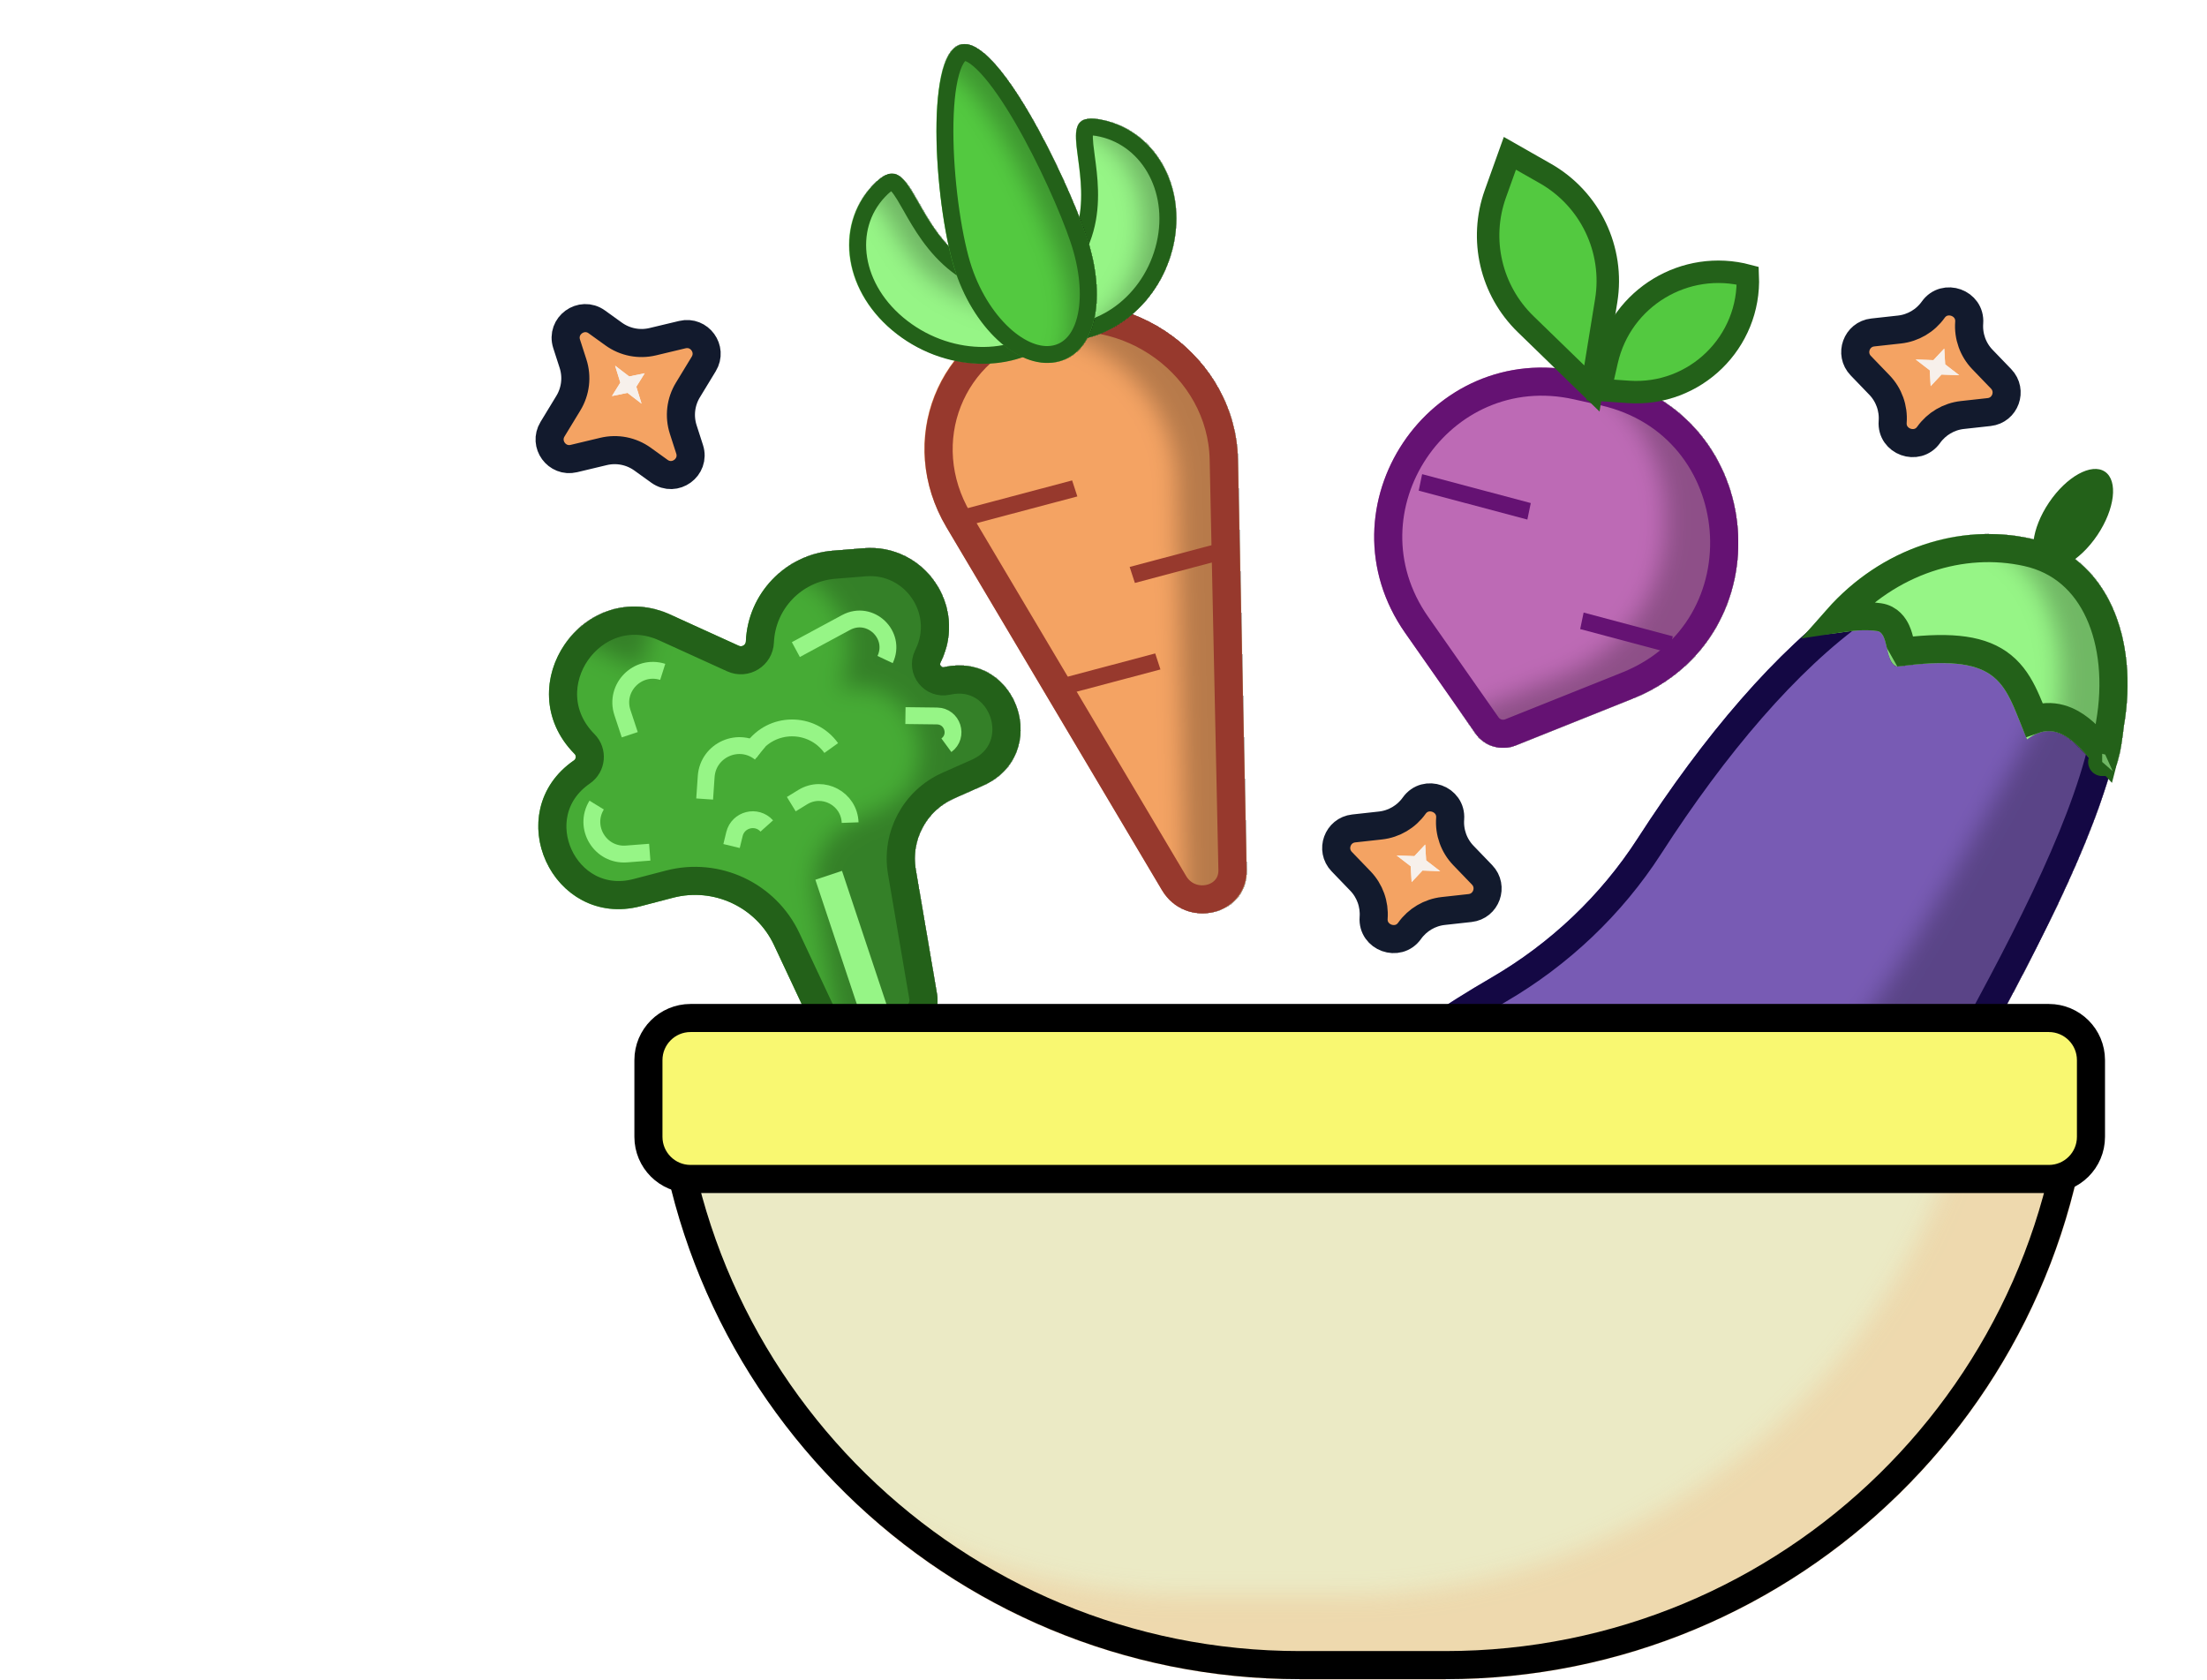
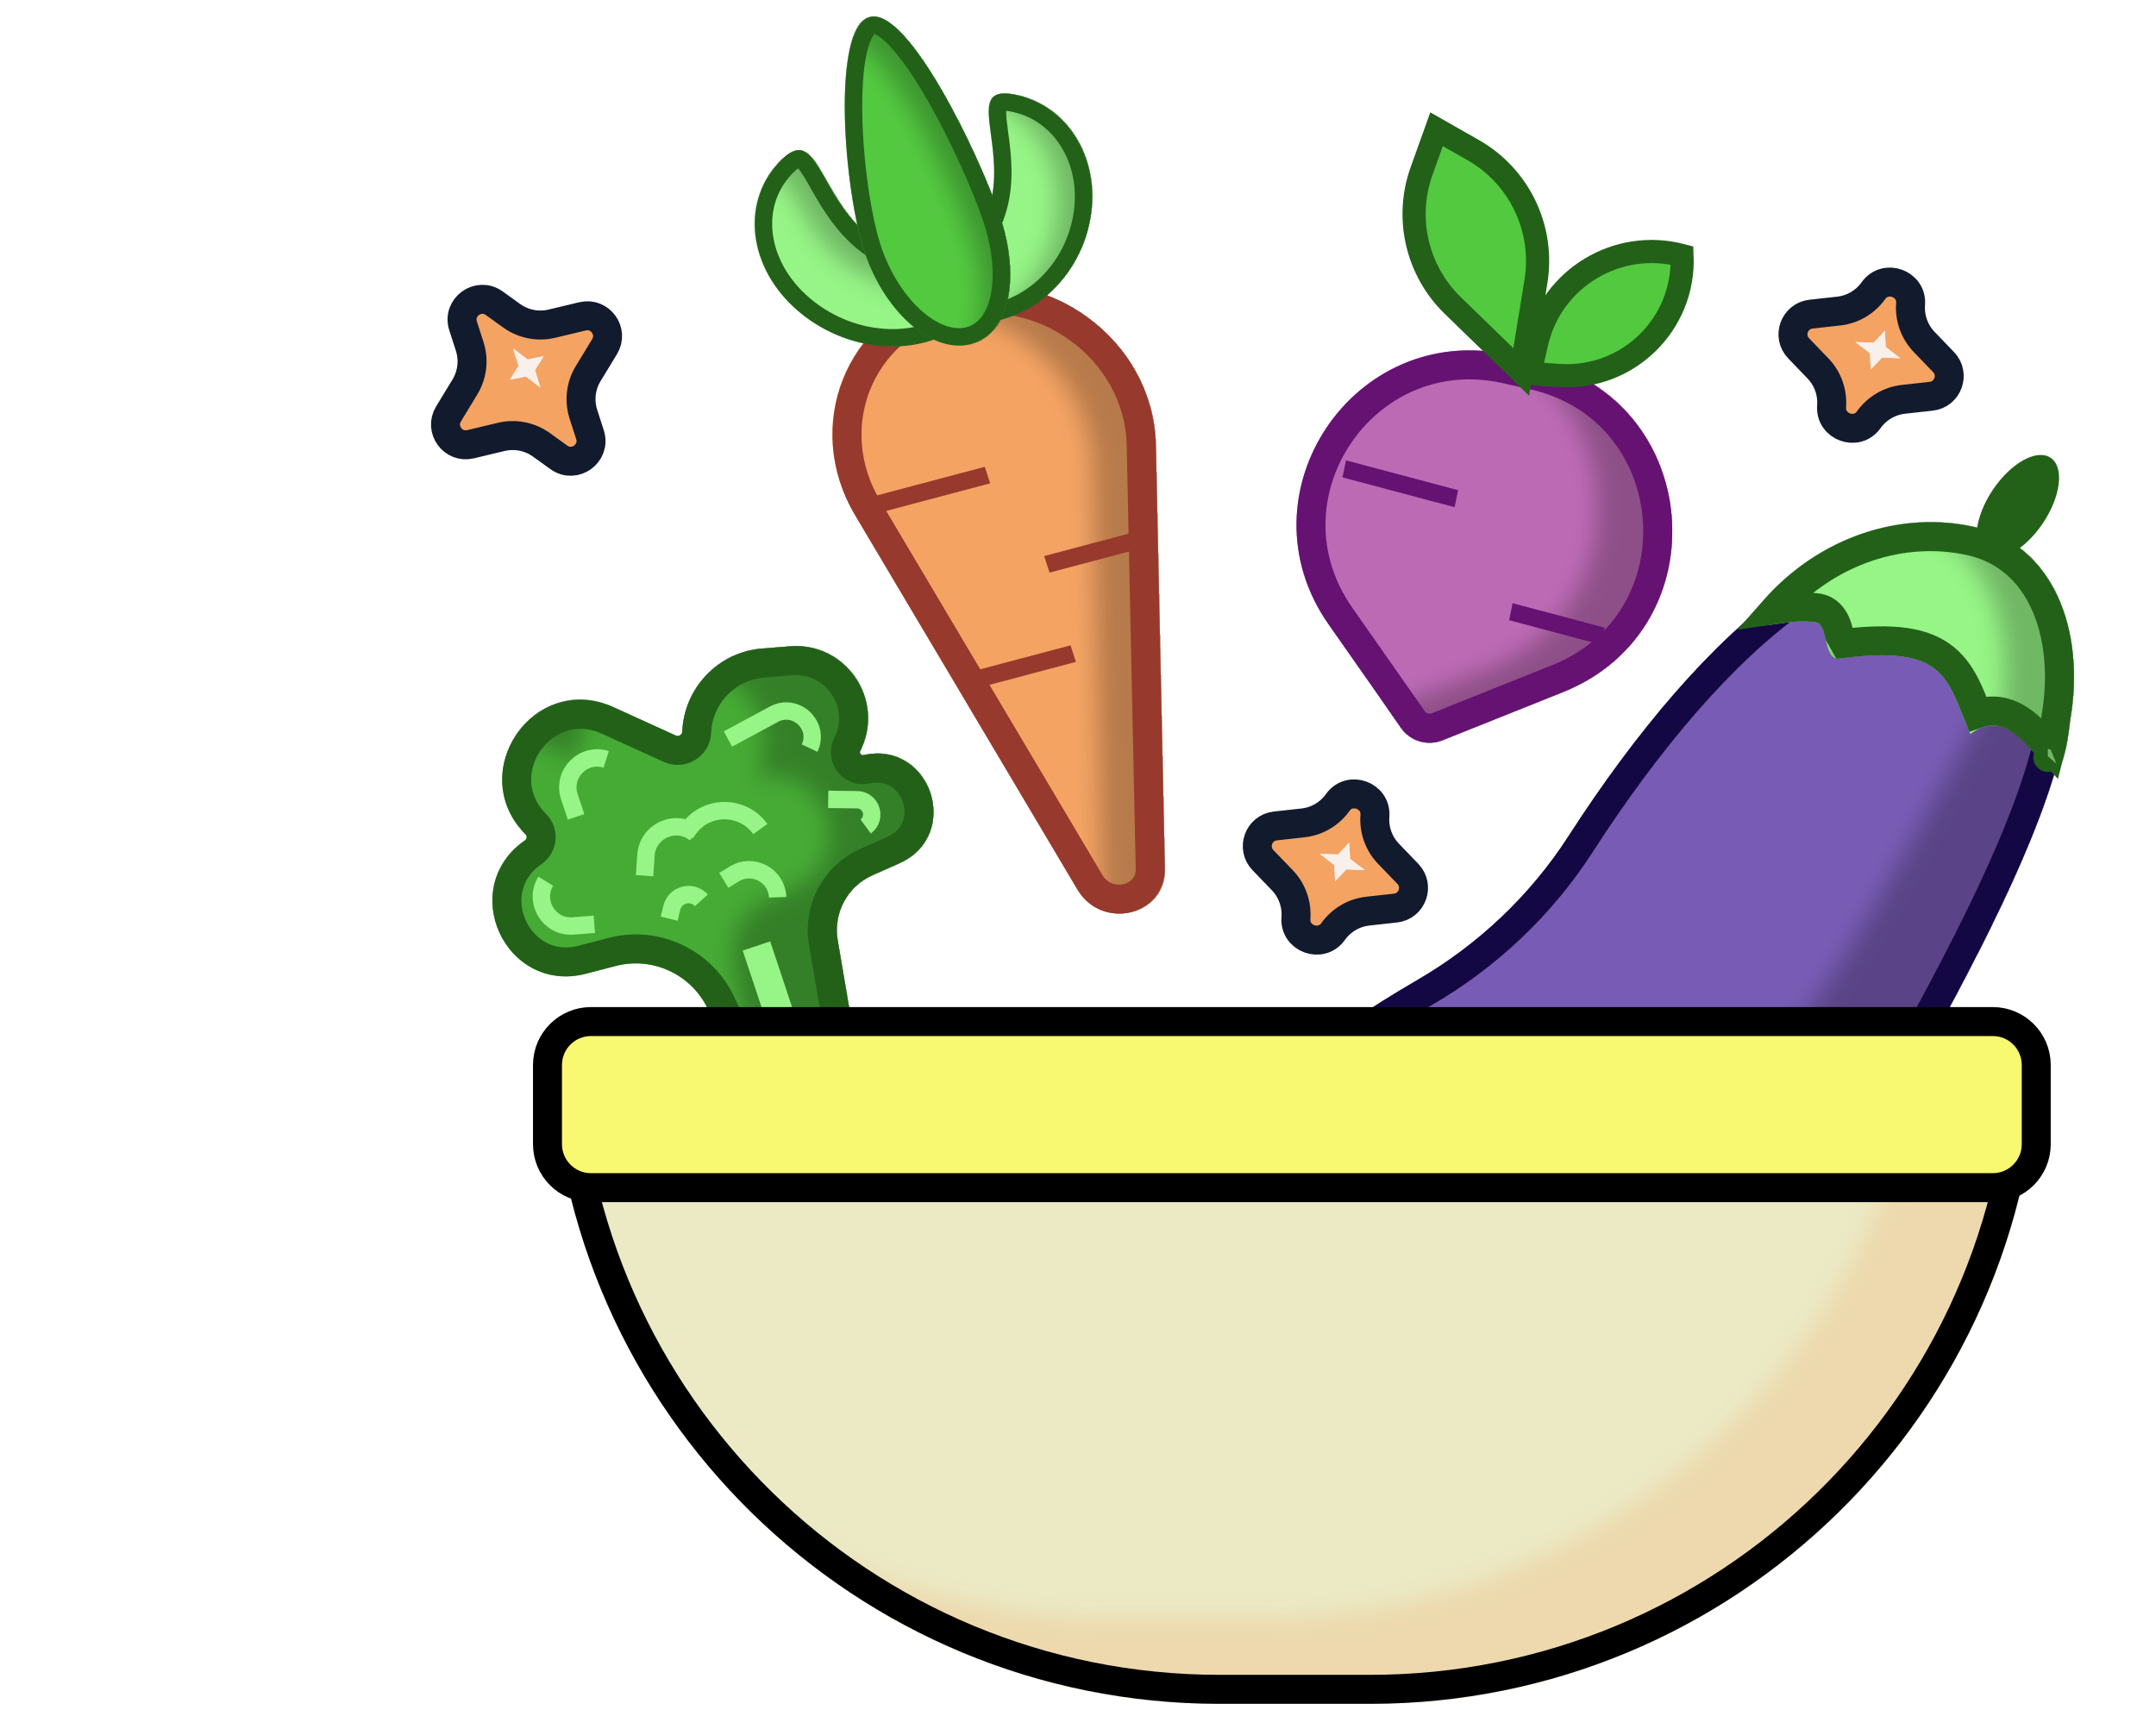
- <svg xmlns="http://www.w3.org/2000/svg" width="393" height="299" viewBox="0 0 393 299" fill="none">
-   <path d="M106.277 57.318L109.28 59.48C111.285 60.923 113.819 61.422 116.222 60.848L121.512 59.584C124.537 58.861 126.932 62.149 125.316 64.807L122.49 69.454C121.206 71.564 120.904 74.129 121.663 76.48L122.799 80.002C123.836 83.218 120.166 85.891 117.423 83.917L114.42 81.755C112.415 80.312 109.881 79.813 107.478 80.387L102.189 81.651C99.163 82.374 96.768 79.086 98.385 76.428L101.211 71.781C102.494 69.671 102.796 67.106 102.038 64.755L100.901 61.233C99.864 58.017 103.535 55.344 106.277 57.318Z" fill="#F4A363" stroke="#121A2D" stroke-width="5" />
-   <path d="M260.583 152.328L263.912 155.783C265.928 157.875 264.664 161.371 261.776 161.69L257.007 162.217C254.593 162.483 252.407 163.781 251.006 165.749C248.951 168.637 244.336 166.968 244.603 163.433C244.784 161.025 243.934 158.629 242.249 156.88L238.919 153.425C236.903 151.332 238.167 147.836 241.056 147.517L245.825 146.991C248.239 146.724 250.425 145.427 251.826 143.459C253.881 140.571 258.496 142.24 258.229 145.774C258.047 148.183 258.897 150.579 260.583 152.328Z" fill="#F4A363" stroke="#121A2D" stroke-width="5" />
-   <path d="M353.009 64.011L356.338 67.466C358.354 69.559 357.09 73.055 354.202 73.374L349.433 73.9C347.018 74.167 344.832 75.465 343.432 77.432C341.376 80.32 336.761 78.651 337.028 75.117C337.21 72.708 336.36 70.313 334.674 68.564L331.345 65.109C329.329 63.016 330.593 59.52 333.481 59.201L338.25 58.675C340.665 58.408 342.851 57.11 344.251 55.142C346.307 52.255 350.922 53.923 350.655 57.458C350.473 59.867 351.323 62.262 353.009 64.011Z" fill="#F4A363" stroke="#121A2D" stroke-width="5" />
-   <path d="M253.787 150.389L253.951 153.207L256.453 155.132L253.298 155.012L251.37 157.072L251.205 154.255L248.704 152.33L251.858 152.45L253.787 150.389Z" fill="#F7F0EB" />
-   <path d="M253.787 150.389L253.951 153.207L256.453 155.132L253.298 155.012L251.37 157.072L251.205 154.255L248.704 152.33L251.858 152.45L253.787 150.389Z" fill="#F7F0EB" />
-   <path d="M114.802 66.463L113.309 68.858L114.24 71.875L111.734 69.955L108.97 70.524L110.462 68.129L109.531 65.113L112.037 67.032L114.802 66.463Z" fill="#F7F0EB" />
-   <path d="M114.802 66.463L113.309 68.858L114.24 71.875L111.734 69.955L108.97 70.524L110.462 68.129L109.531 65.113L112.037 67.032L114.802 66.463Z" fill="#F7F0EB" />
-   <path d="M346.212 62.071L346.377 64.888L348.878 66.814L345.724 66.694L343.796 68.754L343.631 65.937L341.129 64.011L344.284 64.132L346.212 62.071Z" fill="#F7F0EB" />
-   <path d="M346.212 62.071L346.377 64.888L348.878 66.814L345.724 66.694L343.796 68.754L343.631 65.937L341.129 64.011L344.284 64.132L346.212 62.071Z" fill="#F7F0EB" />
+ <svg xmlns="http://www.w3.org/2000/svg" width="372" height="295" viewBox="0 0 372 295" fill="none">
+   <path d="M85.277 52.322L88.281 54.483C90.285 55.927 92.819 56.426 95.222 55.852L100.512 54.588C103.537 53.865 105.932 57.153 104.316 59.811L101.49 64.457C100.206 66.568 99.904 69.133 100.663 71.484L101.799 75.006C102.836 78.222 99.166 80.895 96.423 78.921L93.42 76.759C91.415 75.316 88.881 74.817 86.478 75.391L81.189 76.655C78.163 77.378 75.768 74.09 77.385 71.432L80.211 66.785C81.494 64.674 81.796 62.11 81.038 59.759L79.901 56.237C78.864 53.021 82.535 50.347 85.277 52.322Z" fill="#F4A363" stroke="#121A2D" stroke-width="5" />
+   <path d="M239.583 147.332L242.912 150.787C244.928 152.879 243.664 156.375 240.776 156.694L236.007 157.221C233.593 157.487 231.407 158.785 230.006 160.753C227.951 163.64 223.336 161.972 223.603 158.437C223.784 156.029 222.934 153.633 221.249 151.884L217.919 148.429C215.903 146.336 217.167 142.84 220.056 142.521L224.825 141.995C227.239 141.728 229.425 140.431 230.826 138.463C232.881 135.575 237.496 137.244 237.229 140.778C237.047 143.187 237.897 145.582 239.583 147.332Z" fill="#F4A363" stroke="#121A2D" stroke-width="5" />
+   <path d="M332.009 59.015L335.338 62.47C337.354 64.563 336.09 68.059 333.202 68.378L328.433 68.904C326.018 69.171 323.832 70.469 322.432 72.436C320.376 75.324 315.761 73.655 316.028 70.121C316.21 67.712 315.36 65.317 313.674 63.568L310.345 60.112C308.329 58.02 309.593 54.524 312.481 54.205L317.25 53.678C319.665 53.412 321.851 52.114 323.251 50.146C325.307 47.258 329.922 48.927 329.655 52.462C329.473 54.87 330.323 57.266 332.009 59.015Z" fill="#F4A363" stroke="#121A2D" stroke-width="5" />
+   <path d="M232.787 145.393L232.951 148.211L235.453 150.136L232.298 150.016L230.37 152.076L230.205 149.259L227.704 147.334L230.858 147.454L232.787 145.393Z" fill="#F7F0EB" />
+   <path d="M232.787 145.393L232.951 148.211L235.453 150.136L232.298 150.016L230.37 152.076L230.205 149.259L227.704 147.334L230.858 147.454L232.787 145.393Z" fill="#F7F0EB" />
+   <path d="M93.802 61.467L92.309 63.862L93.24 66.879L90.734 64.959L87.97 65.528L89.462 63.133L88.531 60.117L91.037 62.036L93.802 61.467Z" fill="#F7F0EB" />
+   <path d="M93.802 61.467L92.309 63.862L93.24 66.879L90.734 64.959L87.97 65.528L89.462 63.133L88.531 60.117L91.037 62.036L93.802 61.467Z" fill="#F7F0EB" />
+   <path d="M325.212 57.075L325.377 59.892L327.878 61.818L324.724 61.697L322.796 63.758L322.631 60.941L320.129 59.015L323.284 59.136L325.212 57.075Z" fill="#F7F0EB" />
+   <path d="M325.212 57.075L325.377 59.892L327.878 61.818L324.724 61.697L322.796 63.758L322.631 60.941L320.129 59.015L323.284 59.136L325.212 57.075Z" fill="#F7F0EB" />
  <g filter="url(#filter0_i_446_181)">
-     <path d="M345.168 201.013C300.699 280.803 279.066 269.513 252.782 254.864C228.303 241.221 198.426 213.132 265.583 174.079C276.073 167.979 285.049 159.487 291.623 149.287C315.024 112.982 343.746 87.739 366.774 100.573C393.057 115.222 369.908 156.624 345.168 201.013Z" fill="#785BB4" />
+     <path d="M324.168 196.017C279.699 275.806 258.066 264.516 231.782 249.868C207.303 236.225 177.426 208.136 244.583 169.083C255.073 162.983 264.049 154.491 270.623 144.291C294.024 107.986 322.746 82.743 345.774 95.577C372.057 110.226 348.908 151.628 324.168 196.017Z" fill="#785BB4" />
  </g>
-   <path d="M342.984 199.796C331.911 219.663 322.319 233.752 313.787 243.502C305.25 253.257 297.881 258.547 291.281 261.011C278.266 265.869 267.313 260.101 254 252.68C247.989 249.33 241.746 245.145 236.774 240.204C231.794 235.255 228.244 229.703 227.289 223.613C225.42 211.698 233.358 195.711 266.839 176.241C277.664 169.946 286.932 161.18 293.725 150.641C305.345 132.612 318.172 117.522 330.788 108.539C343.416 99.549 355.265 97.021 365.557 102.757C371.449 106.041 374.487 110.718 375.501 116.628C376.542 122.69 375.469 130.178 372.72 138.888C367.227 156.298 355.432 177.462 343.031 199.712L342.984 199.796Z" stroke="#140844" stroke-width="5" />
+   <path d="M321.984 194.8C310.911 214.667 301.319 228.756 292.787 238.506C284.25 248.261 276.881 253.551 270.281 256.015C257.266 260.873 246.313 255.104 233 247.684C226.989 244.334 220.746 240.149 215.774 235.208C210.794 230.259 207.244 224.707 206.289 218.617C204.42 206.702 212.358 190.715 245.839 171.245C256.664 164.95 265.932 156.184 272.725 145.645C284.345 127.616 297.172 112.526 309.788 103.543C322.416 94.552 334.265 92.025 344.557 97.761C350.449 101.045 353.487 105.721 354.501 111.632C355.542 117.694 354.469 125.182 351.72 133.892C346.227 151.302 334.432 172.466 322.031 194.716L321.984 194.8Z" stroke="#140844" stroke-width="5" />
  <g filter="url(#filter1_i_446_181)">
-     <path d="M378.173 129.349C375.806 150.608 371.243 123.854 360.966 131.657C356.748 121.807 356.866 116.124 337.867 118.692C335.594 118.17 336.417 112.685 334.273 112.371C329.201 111.63 324.765 113.97 322.261 112.371C332.039 98.513 347.667 92.842 361.511 95.904C375.355 98.966 380.89 113.849 378.173 129.349Z" fill="#96F586" />
+     <path d="M357.173 124.353C354.806 145.612 350.243 118.858 339.966 126.661C335.748 116.811 335.866 111.128 316.867 113.695C314.594 113.174 315.417 107.689 313.273 107.375C308.201 106.634 303.765 108.974 301.261 107.375C311.039 93.517 326.667 87.846 340.511 90.908C354.355 93.969 359.89 108.853 357.173 124.353Z" fill="#96F586" />
  </g>
-   <path d="M338.37 114.519C338.221 113.889 338.012 113.075 337.692 112.375C337.3 111.522 336.425 110.159 334.634 109.898C331.902 109.498 329.342 109.871 327.424 110.149C327.339 110.162 327.255 110.174 327.173 110.186C336.391 99.784 349.423 95.791 360.971 98.345C367.031 99.685 371.288 103.58 373.78 109.005C376.3 114.491 377.001 121.554 375.71 128.918L375.697 128.995L375.688 129.073C375.414 131.534 375.121 133.227 374.824 134.352C374.696 134.213 374.556 134.058 374.403 133.886C374.272 133.739 374.132 133.58 373.985 133.413C372.761 132.019 370.996 130.009 368.887 128.817C367.63 128.108 366.131 127.606 364.431 127.693C363.686 127.731 362.95 127.879 362.222 128.136C362.185 128.043 362.148 127.95 362.111 127.858C361.565 126.496 361.031 125.162 360.513 124.055C359.567 122.034 358.397 120.088 356.534 118.577C352.996 115.706 347.742 115.007 339.214 116.002L338.37 114.519ZM374.334 135.689C374.333 135.689 374.335 135.687 374.339 135.682C374.335 135.687 374.334 135.689 374.334 135.689Z" stroke="#236119" stroke-width="5" />
-   <ellipse cx="369.163" cy="92.4" rx="5.193" ry="10.137" transform="rotate(33.9297 369.163 92.3998)" fill="#236119" />
+   <path d="M317.37 109.523C317.221 108.893 317.012 108.079 316.692 107.379C316.3 106.526 315.425 105.163 313.634 104.902C310.902 104.502 308.342 104.875 306.424 105.153C306.339 105.166 306.255 105.178 306.173 105.19C315.391 94.787 328.423 90.795 339.971 93.349C346.031 94.689 350.288 98.584 352.78 104.009C355.3 109.495 356.001 116.558 354.71 123.922L354.697 123.999L354.688 124.077C354.414 126.537 354.121 128.231 353.824 129.356C353.696 129.217 353.556 129.062 353.403 128.89C353.272 128.743 353.132 128.584 352.985 128.417C351.761 127.023 349.996 125.013 347.887 123.821C346.63 123.111 345.131 122.61 343.431 122.697C342.686 122.735 341.95 122.883 341.222 123.14C341.185 123.047 341.148 122.954 341.111 122.862C340.565 121.499 340.031 120.166 339.513 119.059C338.567 117.038 337.397 115.092 335.534 113.581C331.996 110.709 326.742 110.011 318.214 111.006L317.37 109.523ZM353.334 130.693C353.333 130.693 353.335 130.69 353.339 130.686C353.335 130.691 353.334 130.693 353.334 130.693Z" stroke="#236119" stroke-width="5" />
+   <ellipse cx="348.163" cy="87.404" rx="5.193" ry="10.137" transform="rotate(33.9297 348.163 87.4037)" fill="#236119" />
  <g filter="url(#filter2_i_446_181)">
-     <path d="M102.307 134.238C90.338 122.161 104.002 102.455 119.48 109.495L131.556 114.987C132.131 115.249 132.787 114.846 132.814 114.215V114.215C133.174 105.681 139.843 98.755 148.357 98.072L153.792 97.635C164.591 96.769 172.265 107.936 167.585 117.707L167.448 117.992C167.237 118.433 167.628 118.924 168.105 118.817V118.817C181.235 115.871 187.359 134.409 175.057 139.864L169.848 142.173C164.955 144.343 162.158 149.558 163.058 154.835L166.861 177.126C167.368 180.098 165.59 182.985 162.707 183.87L152.133 187.116C149.391 187.957 146.447 186.653 145.229 184.056L137.833 168.294C134.652 161.515 127.088 157.969 119.843 159.859L114.072 161.365C98.37 165.462 88.83 144.602 102.198 135.404V135.404C102.589 135.134 102.641 134.576 102.307 134.238V134.238Z" fill="#46AB35" />
+     <path d="M90.675 143.978C80.067 133.273 92.178 115.808 105.896 122.047L116.599 126.916C117.109 127.147 117.691 126.79 117.714 126.231V126.231C118.034 118.667 123.944 112.529 131.49 111.923L136.307 111.536C145.879 110.768 152.68 120.666 148.532 129.326L148.411 129.578C148.223 129.97 148.57 130.405 148.993 130.31V130.31C160.63 127.699 166.057 144.13 155.155 148.964L150.538 151.011C146.201 152.934 143.722 157.556 144.52 162.233L147.842 181.705C148.319 184.502 146.646 187.219 143.933 188.052L134.837 190.844C132.406 191.59 129.797 190.433 128.717 188.132L122.162 174.162C119.343 168.153 112.64 165.01 106.218 166.686L101.102 168.021C87.186 171.651 78.731 153.163 90.579 145.011V145.011C90.926 144.772 90.972 144.277 90.675 143.978V143.978Z" fill="#46AB35" />
  </g>
-   <path d="M161.973 181.48L151.4 184.726C149.848 185.202 148.182 184.464 147.492 182.994L140.096 167.232C136.403 159.362 127.623 155.246 119.212 157.44L113.44 158.946C100.448 162.336 92.553 145.075 103.615 137.463C105.292 136.309 105.512 133.921 104.082 132.478C94.044 122.349 105.526 105.894 118.445 111.77L130.521 117.263C132.71 118.259 135.21 116.723 135.312 114.32C135.619 107.048 141.301 101.146 148.557 100.564L153.992 100.127C162.869 99.415 169.178 108.595 165.33 116.627L165.194 116.912C164.08 119.236 166.138 121.82 168.653 121.256C178.835 118.972 183.584 133.348 174.044 137.578L168.835 139.888C162.896 142.522 159.501 148.851 160.594 155.255L164.397 177.546C164.692 179.28 163.655 180.964 161.973 181.48Z" stroke="#236119" stroke-width="5" />
-   <line x1="155.779" y1="180.507" x2="147.563" y2="155.861" stroke="#96F586" stroke-width="5" />
-   <path d="M157.611 117.444V117.444C159.693 113.039 154.94 108.533 150.653 110.848L141.719 115.669" stroke="#96F586" stroke-width="3" />
-   <path d="M106.247 143.358V143.358C103.801 147.345 106.906 152.424 111.57 152.064L115.702 151.745" stroke="#96F586" stroke-width="3" />
-   <path d="M118.011 119.637V119.637C113.554 118.22 109.369 122.454 110.838 126.895L112.14 130.829" stroke="#96F586" stroke-width="3" />
-   <path d="M135.37 134.087V134.087C131.649 131.077 126.079 133.504 125.751 138.279L125.476 142.28" stroke="#96F586" stroke-width="3" />
-   <path d="M148.017 133.202V133.202C144.561 128.373 137.362 128.434 133.988 133.321L133.504 134.022" stroke="#96F586" stroke-width="3" />
-   <path d="M151.381 146.478V146.478C151.232 142.233 146.561 139.724 142.94 141.945L140.906 143.192" stroke="#96F586" stroke-width="3" />
-   <path d="M136.541 147.077V147.077C134.737 145.067 131.419 145.903 130.783 148.528L130.269 150.65" stroke="#96F586" stroke-width="3" />
-   <path d="M168.523 132.704V132.704C170.756 131.064 169.62 127.525 166.85 127.491L161.231 127.423" stroke="#96F586" stroke-width="3" />
+   <path d="M143.199 185.662L134.103 188.454C132.863 188.834 131.532 188.244 130.981 187.07L124.426 173.1C121.095 166.001 113.174 162.287 105.586 164.267L100.471 165.602C89.264 168.526 82.454 153.636 91.996 147.07C93.629 145.947 93.843 143.622 92.451 142.218C83.773 133.462 93.702 119.248 104.861 124.323L115.564 129.191C117.688 130.157 120.113 128.667 120.212 126.336C120.478 120.034 125.402 114.92 131.69 114.415L136.507 114.028C144.157 113.415 149.593 121.325 146.277 128.246L146.156 128.498C145.067 130.773 147.08 133.301 149.54 132.749C158.23 130.799 162.283 143.069 154.141 146.678L149.525 148.725C144.142 151.112 141.065 156.849 142.056 162.653L145.377 182.125C145.643 183.684 144.711 185.198 143.199 185.662Z" stroke="#236119" stroke-width="5" />
+   <line x1="137.798" y1="185.074" x2="130.517" y2="163.229" stroke="#96F586" stroke-width="5" />
+   <path d="M139.692 129.092V129.092C141.537 125.188 137.325 121.195 133.525 123.246L125.607 127.519" stroke="#96F586" stroke-width="3" />
+   <path d="M94.168 152.059V152.059C91.999 155.592 94.752 160.094 98.885 159.775L102.547 159.492" stroke="#96F586" stroke-width="3" />
+   <path d="M104.594 131.033V131.033C100.644 129.777 96.935 133.53 98.237 137.466L99.391 140.953" stroke="#96F586" stroke-width="3" />
+   <path d="M119.98 143.844V143.844C116.682 141.175 111.745 143.327 111.454 147.559L111.211 151.105" stroke="#96F586" stroke-width="3" />
+   <path d="M131.189 143.059V143.059C128.126 138.779 121.745 138.832 118.755 143.164L118.325 143.785" stroke="#96F586" stroke-width="3" />
+   <path d="M134.17 154.825V154.825C134.039 151.062 129.898 148.839 126.689 150.807L124.886 151.913" stroke="#96F586" stroke-width="3" />
+   <path d="M121.017 155.355V155.355C119.419 153.573 116.478 154.314 115.914 156.64L115.459 158.522" stroke="#96F586" stroke-width="3" />
+   <path d="M149.363 142.616V142.616C151.343 141.163 150.336 138.026 147.88 137.996L142.901 137.936" stroke="#96F586" stroke-width="3" />
  <g filter="url(#filter3_i_446_181)">
-     <path d="M116.046 183.58H372.784V183.58C372.784 247.325 321.108 299 257.364 299H231.466C167.721 299 116.046 247.325 116.046 183.58V183.58Z" fill="#EBEAC5" />
+     <path d="M95.046 178.584H351.784V178.584C351.784 242.329 300.108 294.004 236.364 294.004H210.466C146.721 294.004 95.046 242.329 95.046 178.584V178.584Z" fill="#EBEAC5" />
  </g>
-   <path d="M118.573 186.08H370.256C368.927 247.29 318.892 296.5 257.364 296.5H231.466C169.937 296.5 119.902 247.29 118.573 186.08Z" stroke="black" stroke-width="5" />
-   <rect x="115.465" y="181.271" width="256.873" height="28.664" rx="7.5" fill="#F9F871" stroke="black" stroke-width="5" />
+   <path d="M97.573 181.084H349.256C347.927 242.293 297.892 291.504 236.364 291.504H210.466C148.937 291.504 98.902 242.293 97.573 181.084Z" stroke="black" stroke-width="5" />
+   <rect x="94.465" y="176.275" width="256.873" height="28.664" rx="7.5" fill="#F9F871" stroke="black" stroke-width="5" />
  <g filter="url(#filter4_i_446_181)">
-     <path d="M168.494 93.77C159.434 78.513 166.862 59.711 183.778 55.084V55.084C201.612 50.206 220.057 63.677 220.444 81.864L221.998 154.941C222.171 163.036 211.129 165.566 206.877 158.406L168.494 93.77Z" fill="#F4A363" />
+     <path d="M147.494 88.774C138.434 73.516 145.862 54.715 162.778 50.088V50.088C180.612 45.21 199.057 58.681 199.444 76.868L200.998 149.945C201.171 158.04 190.129 160.57 185.877 153.41L147.494 88.774Z" fill="#F4A363" />
  </g>
-   <path d="M217.905 81.797L219.459 154.875C219.578 160.44 211.987 162.18 209.063 157.257L170.68 92.621C162.444 78.751 169.197 61.66 184.574 57.454C200.786 53.019 217.554 65.265 217.905 81.797Z" stroke="#97392D" stroke-width="5" />
+   <path d="M196.905 76.801L198.459 149.878C198.578 155.444 190.987 157.184 188.063 152.261L149.68 87.624C141.444 73.755 148.197 56.664 163.574 52.458C179.786 48.023 196.554 60.269 196.905 76.801Z" stroke="#97392D" stroke-width="5" />
  <g filter="url(#filter5_i_446_181)">
-     <path d="M191.794 40.46C188.818 51.189 176.164 58.099 185.806 60.277C195.449 62.454 205.679 55.522 208.656 44.794C211.632 34.065 206.228 23.602 196.585 21.424C186.942 19.247 194.771 29.731 191.794 40.46Z" fill="#96F586" />
+     <path d="M170.794 35.464C167.818 46.193 155.164 53.103 164.806 55.281C174.449 57.458 184.679 50.526 187.656 39.797C190.632 29.069 185.228 18.606 175.585 16.428C165.942 14.251 173.771 24.735 170.794 35.464Z" fill="#96F586" />
  </g>
-   <path d="M193.258 40.791C191.981 45.391 189.005 49.381 186.759 52.393C186.224 53.111 185.73 53.773 185.31 54.374C184.744 55.186 184.322 55.865 184.057 56.44C183.787 57.025 183.744 57.366 183.764 57.55C183.778 57.675 183.874 58.304 186.207 58.831C194.883 60.791 204.391 54.56 207.192 44.463C209.993 34.366 204.86 24.829 196.184 22.87C195.058 22.615 194.332 22.582 193.883 22.645C193.488 22.7 193.401 22.81 193.373 22.845L193.372 22.847C193.303 22.933 193.18 23.169 193.127 23.732C193.076 24.285 193.107 24.994 193.199 25.892C193.263 26.51 193.356 27.2 193.458 27.95C193.924 31.395 194.56 36.097 193.258 40.791Z" stroke="#236119" stroke-width="3" />
+   <path d="M172.258 35.794C170.981 40.395 168.005 44.385 165.759 47.397C165.224 48.114 164.73 48.776 164.31 49.378C163.744 50.19 163.322 50.869 163.057 51.443C162.787 52.028 162.744 52.37 162.764 52.554C162.778 52.679 162.874 53.308 165.207 53.835C173.883 55.795 183.391 49.564 186.192 39.467C188.993 29.37 183.86 19.833 175.184 17.874C174.058 17.619 173.332 17.586 172.883 17.649C172.488 17.703 172.401 17.814 172.373 17.849L172.372 17.851C172.303 17.937 172.18 18.173 172.127 18.736C172.076 19.288 172.107 19.998 172.199 20.896C172.263 21.514 172.356 22.204 172.458 22.954C172.924 26.399 173.56 31.101 172.258 35.794Z" stroke="#236119" stroke-width="3" />
  <g filter="url(#filter6_i_446_181)">
-     <path d="M171.446 46.131C180.775 53.306 196.043 51.754 189.1 59.102C182.156 66.45 168.966 66.591 159.637 59.415C150.309 52.24 148.375 40.467 155.318 33.119C162.261 25.771 162.118 38.956 171.446 46.131Z" fill="#96F586" />
+     <path d="M150.446 41.135C159.775 48.31 175.043 46.758 168.1 54.106C161.156 61.454 147.966 61.594 138.637 54.419C129.309 47.244 127.375 35.471 134.318 28.123C141.261 20.774 141.118 33.96 150.446 41.135Z" fill="#96F586" />
  </g>
-   <path d="M170.416 47.222C174.394 50.281 179.442 51.865 183.279 53.069C184.196 53.356 185.044 53.622 185.791 53.882C186.794 54.229 187.594 54.552 188.194 54.881C188.806 55.216 189.083 55.489 189.197 55.679C189.292 55.837 189.575 56.426 187.911 58.188C181.678 64.784 169.515 65.13 160.667 58.325C151.819 51.52 150.274 40.63 156.507 34.033C158.225 32.215 158.876 32.377 158.962 32.401C159.11 32.443 159.387 32.588 159.795 33.033C160.195 33.471 160.62 34.084 161.107 34.882C161.445 35.435 161.802 36.064 162.188 36.746C163.959 39.868 166.358 44.1 170.416 47.222Z" stroke="#236119" stroke-width="3" />
+   <path d="M149.416 42.225C153.394 45.285 158.442 46.869 162.279 48.072C163.196 48.36 164.044 48.626 164.791 48.885C165.794 49.233 166.594 49.556 167.194 49.885C167.806 50.22 168.083 50.492 168.197 50.683C168.292 50.841 168.575 51.43 166.911 53.191C160.678 59.788 148.515 60.134 139.667 53.329C130.819 46.524 129.274 35.634 135.507 29.037C137.225 27.218 137.876 27.381 137.962 27.405C138.11 27.447 138.387 27.592 138.795 28.037C139.195 28.474 139.62 29.087 140.107 29.886C140.445 30.439 140.802 31.068 141.188 31.75C142.959 34.872 145.358 39.104 149.416 42.225Z" stroke="#236119" stroke-width="3" />
  <g filter="url(#filter7_i_446_181)">
-     <path d="M193.481 42.18C197.064 52.757 195.313 62.485 188.678 64.315C182.043 66.144 173.76 59.053 170.177 48.476C166.594 37.899 164.371 9.79 171.006 7.961C177.641 6.131 189.898 31.603 193.481 42.18Z" fill="#53C940" />
+     <path d="M172.481 37.184C176.064 47.761 174.313 57.489 167.678 59.319C161.043 61.148 152.76 54.057 149.177 43.48C145.594 32.903 143.371 4.794 150.006 2.965C156.641 1.135 168.898 26.607 172.481 37.184Z" fill="#53C940" />
  </g>
-   <path d="M192.035 42.579C193.765 47.685 194.172 52.496 193.416 56.174C192.657 59.861 190.803 62.175 188.196 62.894C185.567 63.619 182.382 62.635 179.261 59.963C176.163 57.31 173.34 53.146 171.623 48.078C169.897 42.982 168.456 33.471 168.284 24.98C168.198 20.74 168.431 16.85 169.065 13.947C169.384 12.492 169.787 11.359 170.252 10.569C170.722 9.77 171.162 9.471 171.488 9.381C171.787 9.299 172.26 9.322 173.021 9.744C173.788 10.169 174.691 10.92 175.703 12.007C177.722 14.175 179.919 17.4 182.069 21.095C186.36 28.469 190.277 37.388 192.035 42.579Z" stroke="#236119" stroke-width="3" />
-   <line y1="-1.5" x2="20.02" y2="-1.5" transform="matrix(0.966548 -0.256486 0.309936 0.950757 172.493 93.5332)" stroke="#97392D" stroke-width="3" />
-   <line y1="-1.5" x2="20.02" y2="-1.5" transform="matrix(0.966548 -0.256486 0.309936 0.950757 187.29 124.342)" stroke="#97392D" stroke-width="3" />
-   <line y1="-1.5" x2="15.817" y2="-1.5" transform="matrix(0.966548 -0.256486 0.309936 0.950757 202.087 103.803)" stroke="#97392D" stroke-width="3" />
+   <path d="M171.035 37.583C172.765 42.689 173.172 47.5 172.416 51.178C171.657 54.865 169.803 57.179 167.196 57.898C164.567 58.623 161.382 57.638 158.261 54.967C155.163 52.314 152.34 48.15 150.623 43.081C148.897 37.986 147.456 28.475 147.284 19.983C147.198 15.744 147.431 11.854 148.065 8.951C148.384 7.496 148.787 6.363 149.252 5.573C149.722 4.774 150.162 4.475 150.488 4.385C150.787 4.303 151.26 4.326 152.021 4.748C152.788 5.173 153.691 5.924 154.703 7.011C156.722 9.179 158.919 12.404 161.069 16.099C165.36 23.473 169.277 32.392 171.035 37.583Z" stroke="#236119" stroke-width="3" />
+   <line y1="-1.5" x2="20.02" y2="-1.5" transform="matrix(0.966548 -0.256486 0.309936 0.950757 151.493 88.5371)" stroke="#97392D" stroke-width="3" />
+   <line y1="-1.5" x2="20.02" y2="-1.5" transform="matrix(0.966548 -0.256486 0.309936 0.950757 166.29 119.346)" stroke="#97392D" stroke-width="3" />
+   <line y1="-1.5" x2="15.817" y2="-1.5" transform="matrix(0.966548 -0.256486 0.309936 0.950757 181.087 98.8066)" stroke="#97392D" stroke-width="3" />
  <g filter="url(#filter8_i_446_181)">
-     <path d="M250.221 112.711C234.513 90.278 254.606 60.256 281.334 66.224L286.06 67.28C314.842 73.707 318.048 113.454 290.669 124.411L269.89 132.727C267.303 133.762 264.344 132.88 262.746 130.598L250.221 112.711Z" fill="#BD6AB5" />
+     <path d="M229.221 107.715C213.513 85.282 233.606 55.26 260.334 61.228L265.06 62.284C293.842 68.711 297.048 108.457 269.669 119.415L248.89 127.73C246.303 128.766 243.344 127.884 241.746 125.601L229.221 107.715Z" fill="#BD6AB5" />
  </g>
-   <path d="M280.789 68.664L285.515 69.72C311.899 75.611 314.838 112.046 289.74 122.09L268.961 130.405C267.452 131.009 265.726 130.495 264.794 129.164L252.269 111.277C237.87 90.713 256.289 63.193 280.789 68.664Z" stroke="#651273" stroke-width="5" />
-   <path d="M268.865 27.299L275.184 30.896C283.17 35.442 287.489 44.474 286.014 53.545L283.472 69.18L271.663 57.71C265.475 51.7 263.371 42.627 266.282 34.507L268.865 27.299Z" fill="#53C940" stroke="#236119" stroke-width="4" />
-   <line y1="-1.5" x2="20.02" y2="-1.5" transform="matrix(0.966386 0.257096 -0.202857 0.979208 252.63 87.3691)" stroke="#651273" stroke-width="3" />
-   <line y1="-1.5" x2="16.431" y2="-1.5" transform="matrix(0.966386 0.257096 -0.202857 0.979208 281.385 112.018)" stroke="#651273" stroke-width="3" />
-   <path d="M289.997 69.783L284.946 69.438L286.131 64.226C288.689 52.983 300.091 46.121 311.224 49.083C311.738 60.922 301.838 70.594 289.997 69.783Z" fill="#53C940" stroke="#236119" stroke-width="4" />
+   <path d="M259.789 63.668L264.515 64.724C290.899 70.615 293.838 107.05 268.74 117.094L247.961 125.409C246.452 126.013 244.726 125.499 243.794 124.168L231.269 106.281C216.87 85.717 235.289 58.197 259.789 63.668Z" stroke="#651273" stroke-width="5" />
+   <path d="M247.865 22.302L254.184 25.899C262.17 30.446 266.489 39.478 265.014 48.549L262.472 64.184L250.663 52.714C244.475 46.703 242.371 37.631 245.282 29.51L247.865 22.302Z" fill="#53C940" stroke="#236119" stroke-width="4" />
+   <line y1="-1.5" x2="20.02" y2="-1.5" transform="matrix(0.966386 0.257096 -0.202857 0.979208 231.63 82.373)" stroke="#651273" stroke-width="3" />
+   <line y1="-1.5" x2="16.431" y2="-1.5" transform="matrix(0.966386 0.257096 -0.202857 0.979208 260.385 107.021)" stroke="#651273" stroke-width="3" />
+   <path d="M268.997 64.787L263.946 64.441L265.131 59.23C267.689 47.987 279.091 41.125 290.224 44.087C290.738 55.925 280.838 65.598 268.997 64.787Z" fill="#53C940" stroke="#236119" stroke-width="4" />
  <defs>
-     <filter id="filter0_i_446_181" x="224.53" y="93.186" width="157.862" height="172.115" filterUnits="userSpaceOnUse" color-interpolation-filters="sRGB">
+     <filter id="filter0_i_446_181" x="203.53" y="88.189" width="157.862" height="172.115" filterUnits="userSpaceOnUse" color-interpolation-filters="sRGB">
      <feFlood flood-opacity="0" result="BackgroundImageFix" />
      <feBlend mode="normal" in="SourceGraphic" in2="BackgroundImageFix" result="shape" />
      <feColorMatrix in="SourceAlpha" type="matrix" values="0 0 0 0 0 0 0 0 0 0 0 0 0 0 0 0 0 0 127 0" result="hardAlpha" />
      <feOffset dx="4" dy="-48" />
      <feGaussianBlur stdDeviation="2" />
      <feComposite in2="hardAlpha" operator="arithmetic" k2="-1" k3="1" />
      <feColorMatrix type="matrix" values="0 0 0 0 0 0 0 0 0 0 0 0 0 0 0 0 0 0 0.25 0" />
      <feBlend mode="normal" in2="shape" result="effect1_innerShadow_446_181" />
    </filter>
-     <filter id="filter1_i_446_181" x="318.261" y="94.096" width="60.582" height="43.652" filterUnits="userSpaceOnUse" color-interpolation-filters="sRGB">
+     <filter id="filter1_i_446_181" x="297.261" y="89.1" width="60.582" height="43.652" filterUnits="userSpaceOnUse" color-interpolation-filters="sRGB">
      <feFlood flood-opacity="0" result="BackgroundImageFix" />
      <feBlend mode="normal" in="SourceGraphic" in2="BackgroundImageFix" result="shape" />
      <feColorMatrix in="SourceAlpha" type="matrix" values="0 0 0 0 0 0 0 0 0 0 0 0 0 0 0 0 0 0 127 0" result="hardAlpha" />
      <feOffset dx="-12" dy="-1" />
      <feGaussianBlur stdDeviation="2" />
      <feComposite in2="hardAlpha" operator="arithmetic" k2="-1" k3="1" />
      <feColorMatrix type="matrix" values="0 0 0 0 0 0 0 0 0 0 0 0 0 0 0 0 0 0 0.25 0" />
      <feBlend mode="normal" in2="shape" result="effect1_innerShadow_446_181" />
    </filter>
-     <filter id="filter2_i_446_181" x="91.846" y="97.588" width="89.88" height="93.783" filterUnits="userSpaceOnUse" color-interpolation-filters="sRGB">
+     <filter id="filter2_i_446_181" x="80.949" y="111.494" width="80.116" height="83.574" filterUnits="userSpaceOnUse" color-interpolation-filters="sRGB">
      <feFlood flood-opacity="0" result="BackgroundImageFix" />
      <feBlend mode="normal" in="SourceGraphic" in2="BackgroundImageFix" result="shape" />
      <feColorMatrix in="SourceAlpha" type="matrix" values="0 0 0 0 0 0 0 0 0 0 0 0 0 0 0 0 0 0 127 0" result="hardAlpha" />
      <feOffset dx="-18" dy="4" />
      <feGaussianBlur stdDeviation="2" />
      <feComposite in2="hardAlpha" operator="arithmetic" k2="-1" k3="1" />
      <feColorMatrix type="matrix" values="0 0 0 0 0 0 0 0 0 0 0 0 0 0 0 0 0 0 0.25 0" />
      <feBlend mode="normal" in2="shape" result="effect1_innerShadow_446_181" />
    </filter>
-     <filter id="filter3_i_446_181" x="112.046" y="179.58" width="260.738" height="119.42" filterUnits="userSpaceOnUse" color-interpolation-filters="sRGB">
+     <filter id="filter3_i_446_181" x="91.046" y="174.584" width="260.738" height="119.42" filterUnits="userSpaceOnUse" color-interpolation-filters="sRGB">
      <feFlood flood-opacity="0" result="BackgroundImageFix" />
      <feBlend mode="normal" in="SourceGraphic" in2="BackgroundImageFix" result="shape" />
      <feColorMatrix in="SourceAlpha" type="matrix" values="0 0 0 0 0 0 0 0 0 0 0 0 0 0 0 0 0 0 127 0" result="hardAlpha" />
      <feOffset dx="-19" dy="-15" />
      <feGaussianBlur stdDeviation="2" />
      <feComposite in2="hardAlpha" operator="arithmetic" k2="-1" k3="1" />
      <feColorMatrix type="matrix" values="0 0 0 0 0.957 0 0 0 0 0.639 0 0 0 0 0.388 0 0 0 0.24 0" />
      <feBlend mode="normal" in2="shape" result="effect1_innerShadow_446_181" />
    </filter>
-     <filter id="filter4_i_446_181" x="160.6" y="54.076" width="61.4" height="112.535" filterUnits="userSpaceOnUse" color-interpolation-filters="sRGB">
+     <filter id="filter4_i_446_181" x="139.6" y="49.08" width="61.4" height="112.535" filterUnits="userSpaceOnUse" color-interpolation-filters="sRGB">
      <feFlood flood-opacity="0" result="BackgroundImageFix" />
      <feBlend mode="normal" in="SourceGraphic" in2="BackgroundImageFix" result="shape" />
      <feColorMatrix in="SourceAlpha" type="matrix" values="0 0 0 0 0 0 0 0 0 0 0 0 0 0 0 0 0 0 127 0" result="hardAlpha" />
      <feOffset dx="-11" dy="4" />
      <feGaussianBlur stdDeviation="2" />
      <feComposite in2="hardAlpha" operator="arithmetic" k2="-1" k3="1" />
      <feColorMatrix type="matrix" values="0 0 0 0 0 0 0 0 0 0 0 0 0 0 0 0 0 0 0.25 0" />
      <feBlend mode="normal" in2="shape" result="effect1_innerShadow_446_181" />
    </filter>
-     <filter id="filter5_i_446_181" x="178.243" y="21.135" width="31.231" height="40.543" filterUnits="userSpaceOnUse" color-interpolation-filters="sRGB">
+     <filter id="filter5_i_446_181" x="157.243" y="16.139" width="31.231" height="40.543" filterUnits="userSpaceOnUse" color-interpolation-filters="sRGB">
      <feFlood flood-opacity="0" result="BackgroundImageFix" />
      <feBlend mode="normal" in="SourceGraphic" in2="BackgroundImageFix" result="shape" />
      <feColorMatrix in="SourceAlpha" type="matrix" values="0 0 0 0 0 0 0 0 0 0 0 0 0 0 0 0 0 0 127 0" result="hardAlpha" />
      <feOffset dx="-6" dy="1" />
      <feGaussianBlur stdDeviation="2" />
      <feComposite in2="hardAlpha" operator="arithmetic" k2="-1" k3="1" />
      <feColorMatrix type="matrix" values="0 0 0 0 0 0 0 0 0 0 0 0 0 0 0 0 0 0 0.25 0" />
      <feBlend mode="normal" in2="shape" result="effect1_innerShadow_446_181" />
    </filter>
-     <filter id="filter6_i_446_181" x="147.152" y="30.959" width="43.703" height="37.748" filterUnits="userSpaceOnUse" color-interpolation-filters="sRGB">
+     <filter id="filter6_i_446_181" x="126.152" y="25.963" width="43.703" height="37.748" filterUnits="userSpaceOnUse" color-interpolation-filters="sRGB">
      <feFlood flood-opacity="0" result="BackgroundImageFix" />
      <feBlend mode="normal" in="SourceGraphic" in2="BackgroundImageFix" result="shape" />
      <feColorMatrix in="SourceAlpha" type="matrix" values="0 0 0 0 0 0 0 0 0 0 0 0 0 0 0 0 0 0 127 0" result="hardAlpha" />
      <feOffset dx="-5" dy="4" />
      <feGaussianBlur stdDeviation="2" />
      <feComposite in2="hardAlpha" operator="arithmetic" k2="-1" k3="1" />
      <feColorMatrix type="matrix" values="0 0 0 0 0 0 0 0 0 0 0 0 0 0 0 0 0 0 0.25 0" />
      <feBlend mode="normal" in2="shape" result="effect1_innerShadow_446_181" />
    </filter>
-     <filter id="filter7_i_446_181" x="162.742" y="7.867" width="32.561" height="60.734" filterUnits="userSpaceOnUse" color-interpolation-filters="sRGB">
+     <filter id="filter7_i_446_181" x="141.742" y="2.871" width="32.561" height="60.734" filterUnits="userSpaceOnUse" color-interpolation-filters="sRGB">
      <feFlood flood-opacity="0" result="BackgroundImageFix" />
      <feBlend mode="normal" in="SourceGraphic" in2="BackgroundImageFix" result="shape" />
      <feColorMatrix in="SourceAlpha" type="matrix" values="0 0 0 0 0 0 0 0 0 0 0 0 0 0 0 0 0 0 127 0" result="hardAlpha" />
      <feOffset dx="-5" dy="4" />
      <feGaussianBlur stdDeviation="2" />
      <feComposite in2="hardAlpha" operator="arithmetic" k2="-1" k3="1" />
      <feColorMatrix type="matrix" values="0 0 0 0 0 0 0 0 0 0 0 0 0 0 0 0 0 0 0.25 0" />
      <feBlend mode="normal" in2="shape" result="effect1_innerShadow_446_181" />
    </filter>
-     <filter id="filter8_i_446_181" x="240.694" y="61.455" width="68.833" height="71.701" filterUnits="userSpaceOnUse" color-interpolation-filters="sRGB">
+     <filter id="filter8_i_446_181" x="219.694" y="56.459" width="68.833" height="71.701" filterUnits="userSpaceOnUse" color-interpolation-filters="sRGB">
      <feFlood flood-opacity="0" result="BackgroundImageFix" />
      <feBlend mode="normal" in="SourceGraphic" in2="BackgroundImageFix" result="shape" />
      <feColorMatrix in="SourceAlpha" type="matrix" values="0 0 0 0 0 0 0 0 0 0 0 0 0 0 0 0 0 0 127 0" result="hardAlpha" />
      <feOffset dx="-13" dy="-4" />
      <feGaussianBlur stdDeviation="2" />
      <feComposite in2="hardAlpha" operator="arithmetic" k2="-1" k3="1" />
      <feColorMatrix type="matrix" values="0 0 0 0 0 0 0 0 0 0 0 0 0 0 0 0 0 0 0.25 0" />
      <feBlend mode="normal" in2="shape" result="effect1_innerShadow_446_181" />
    </filter>
  </defs>
</svg>
